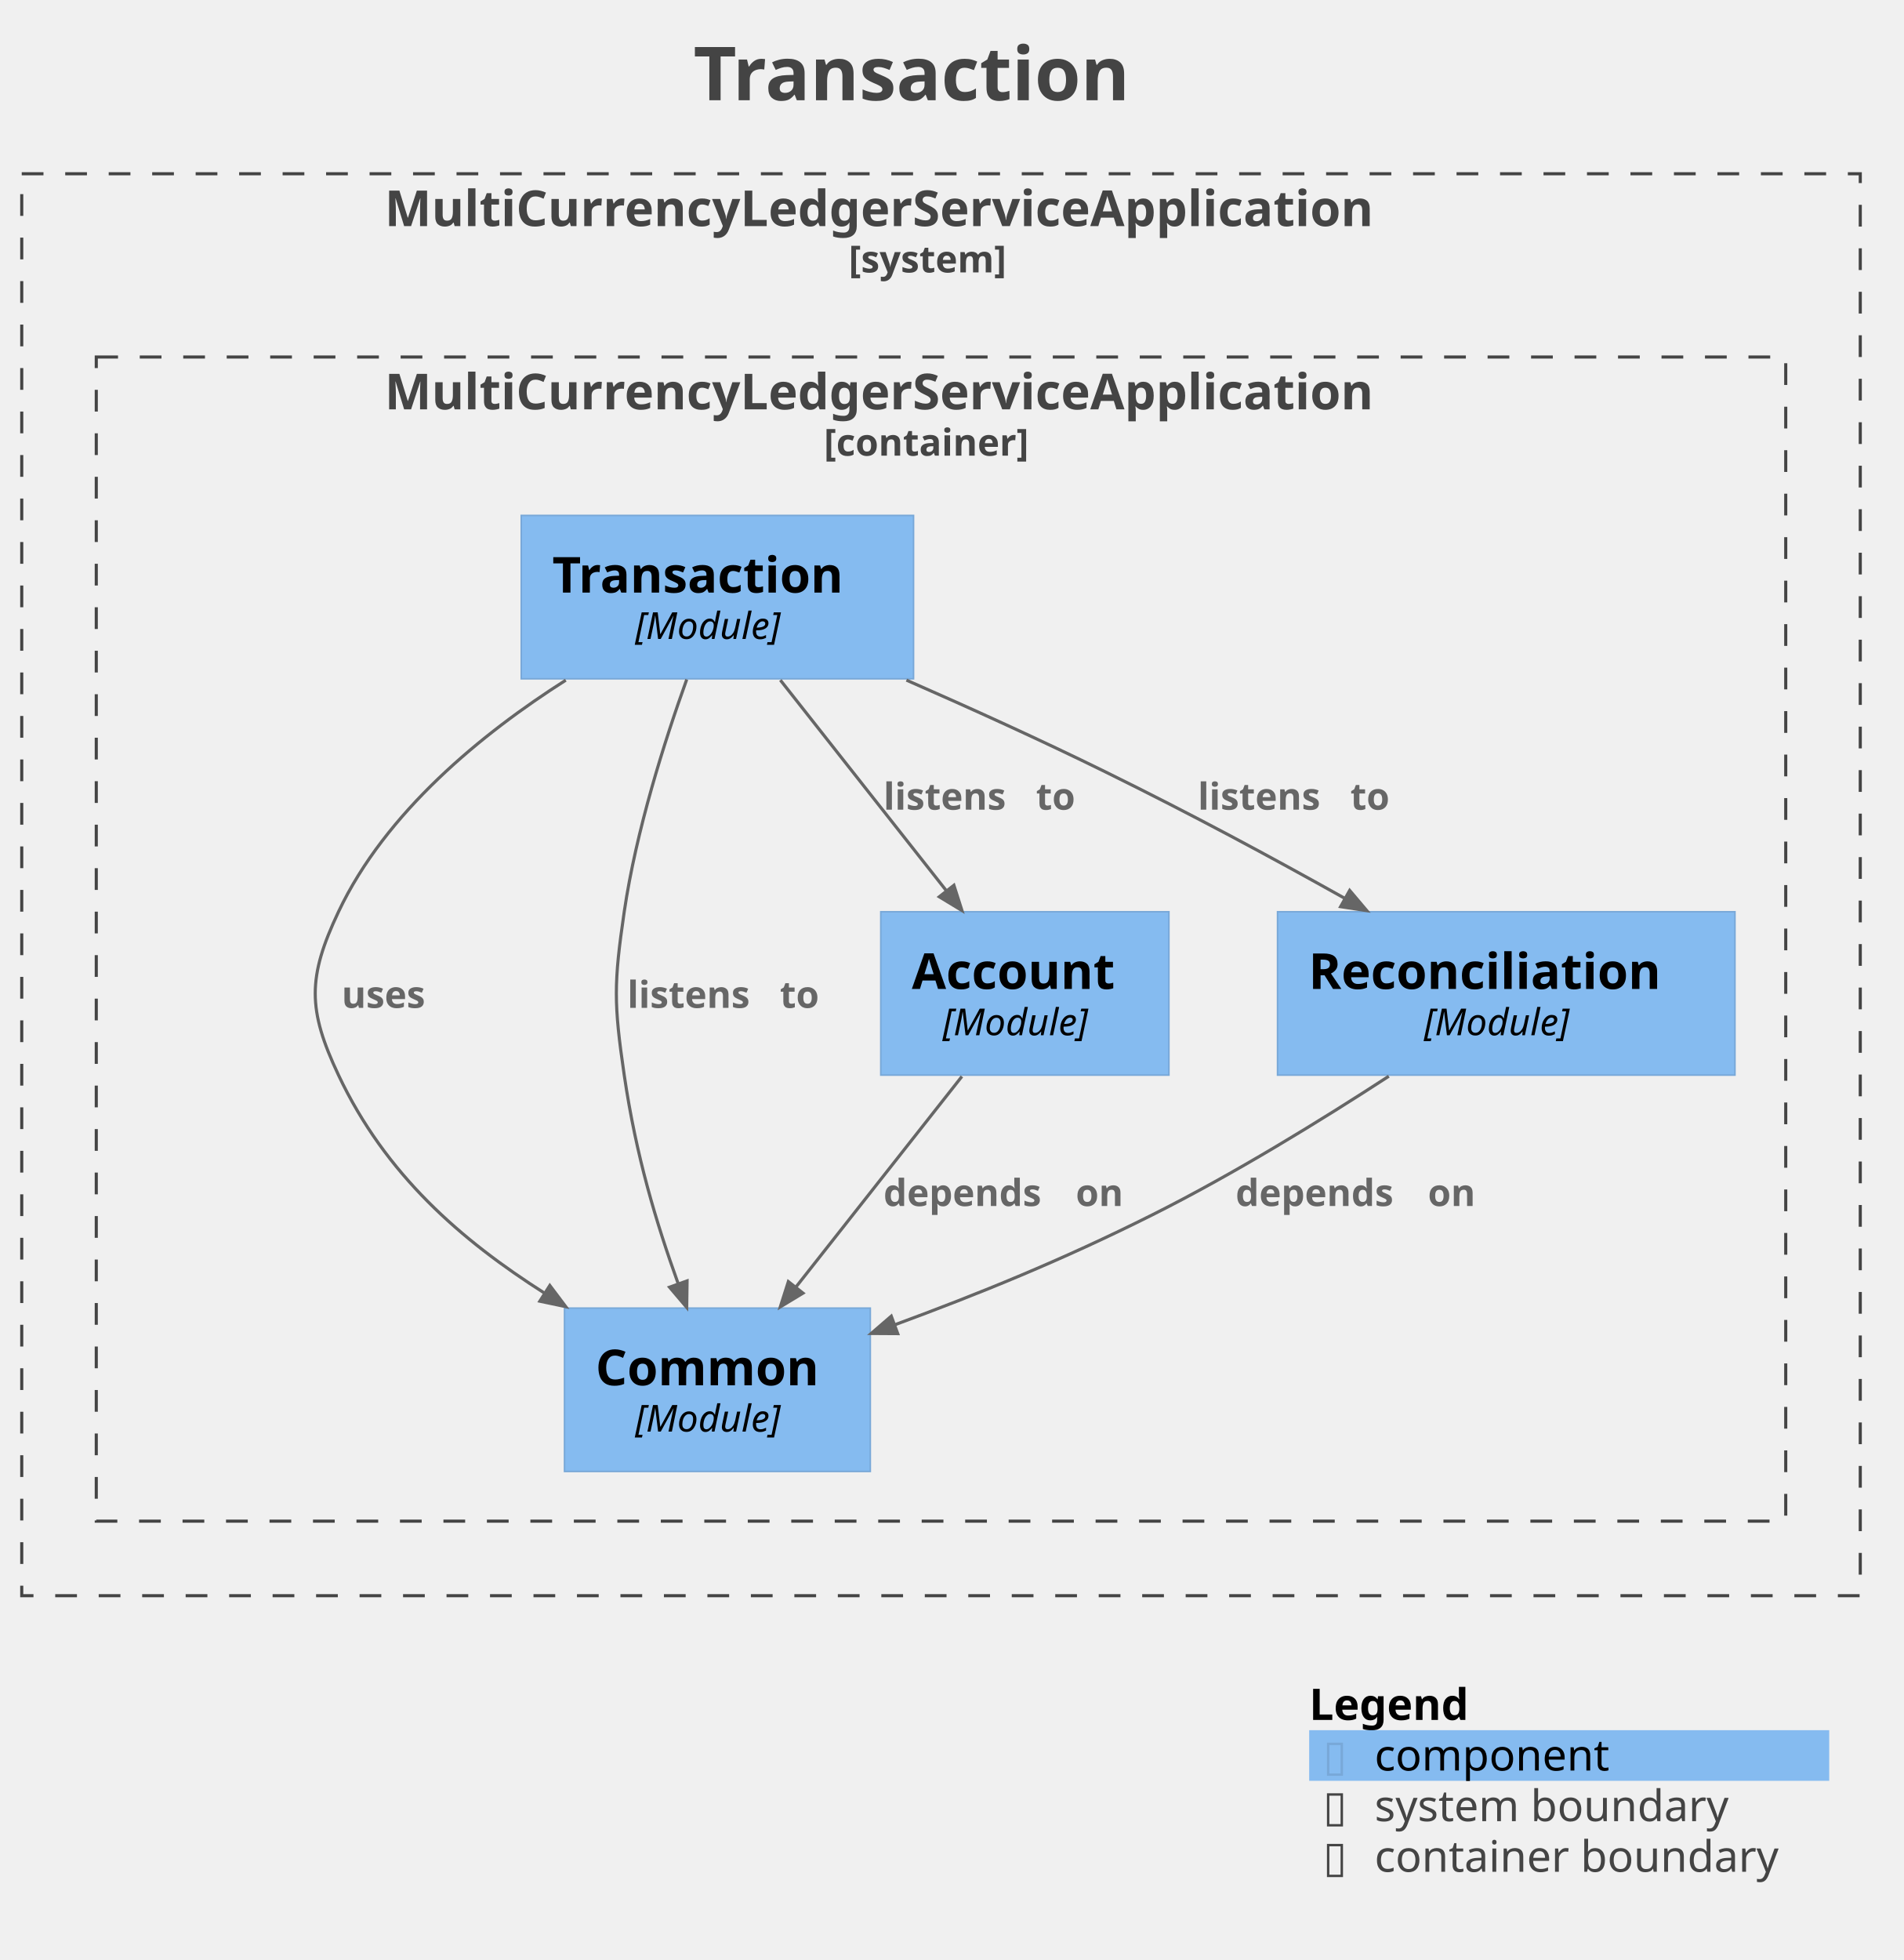
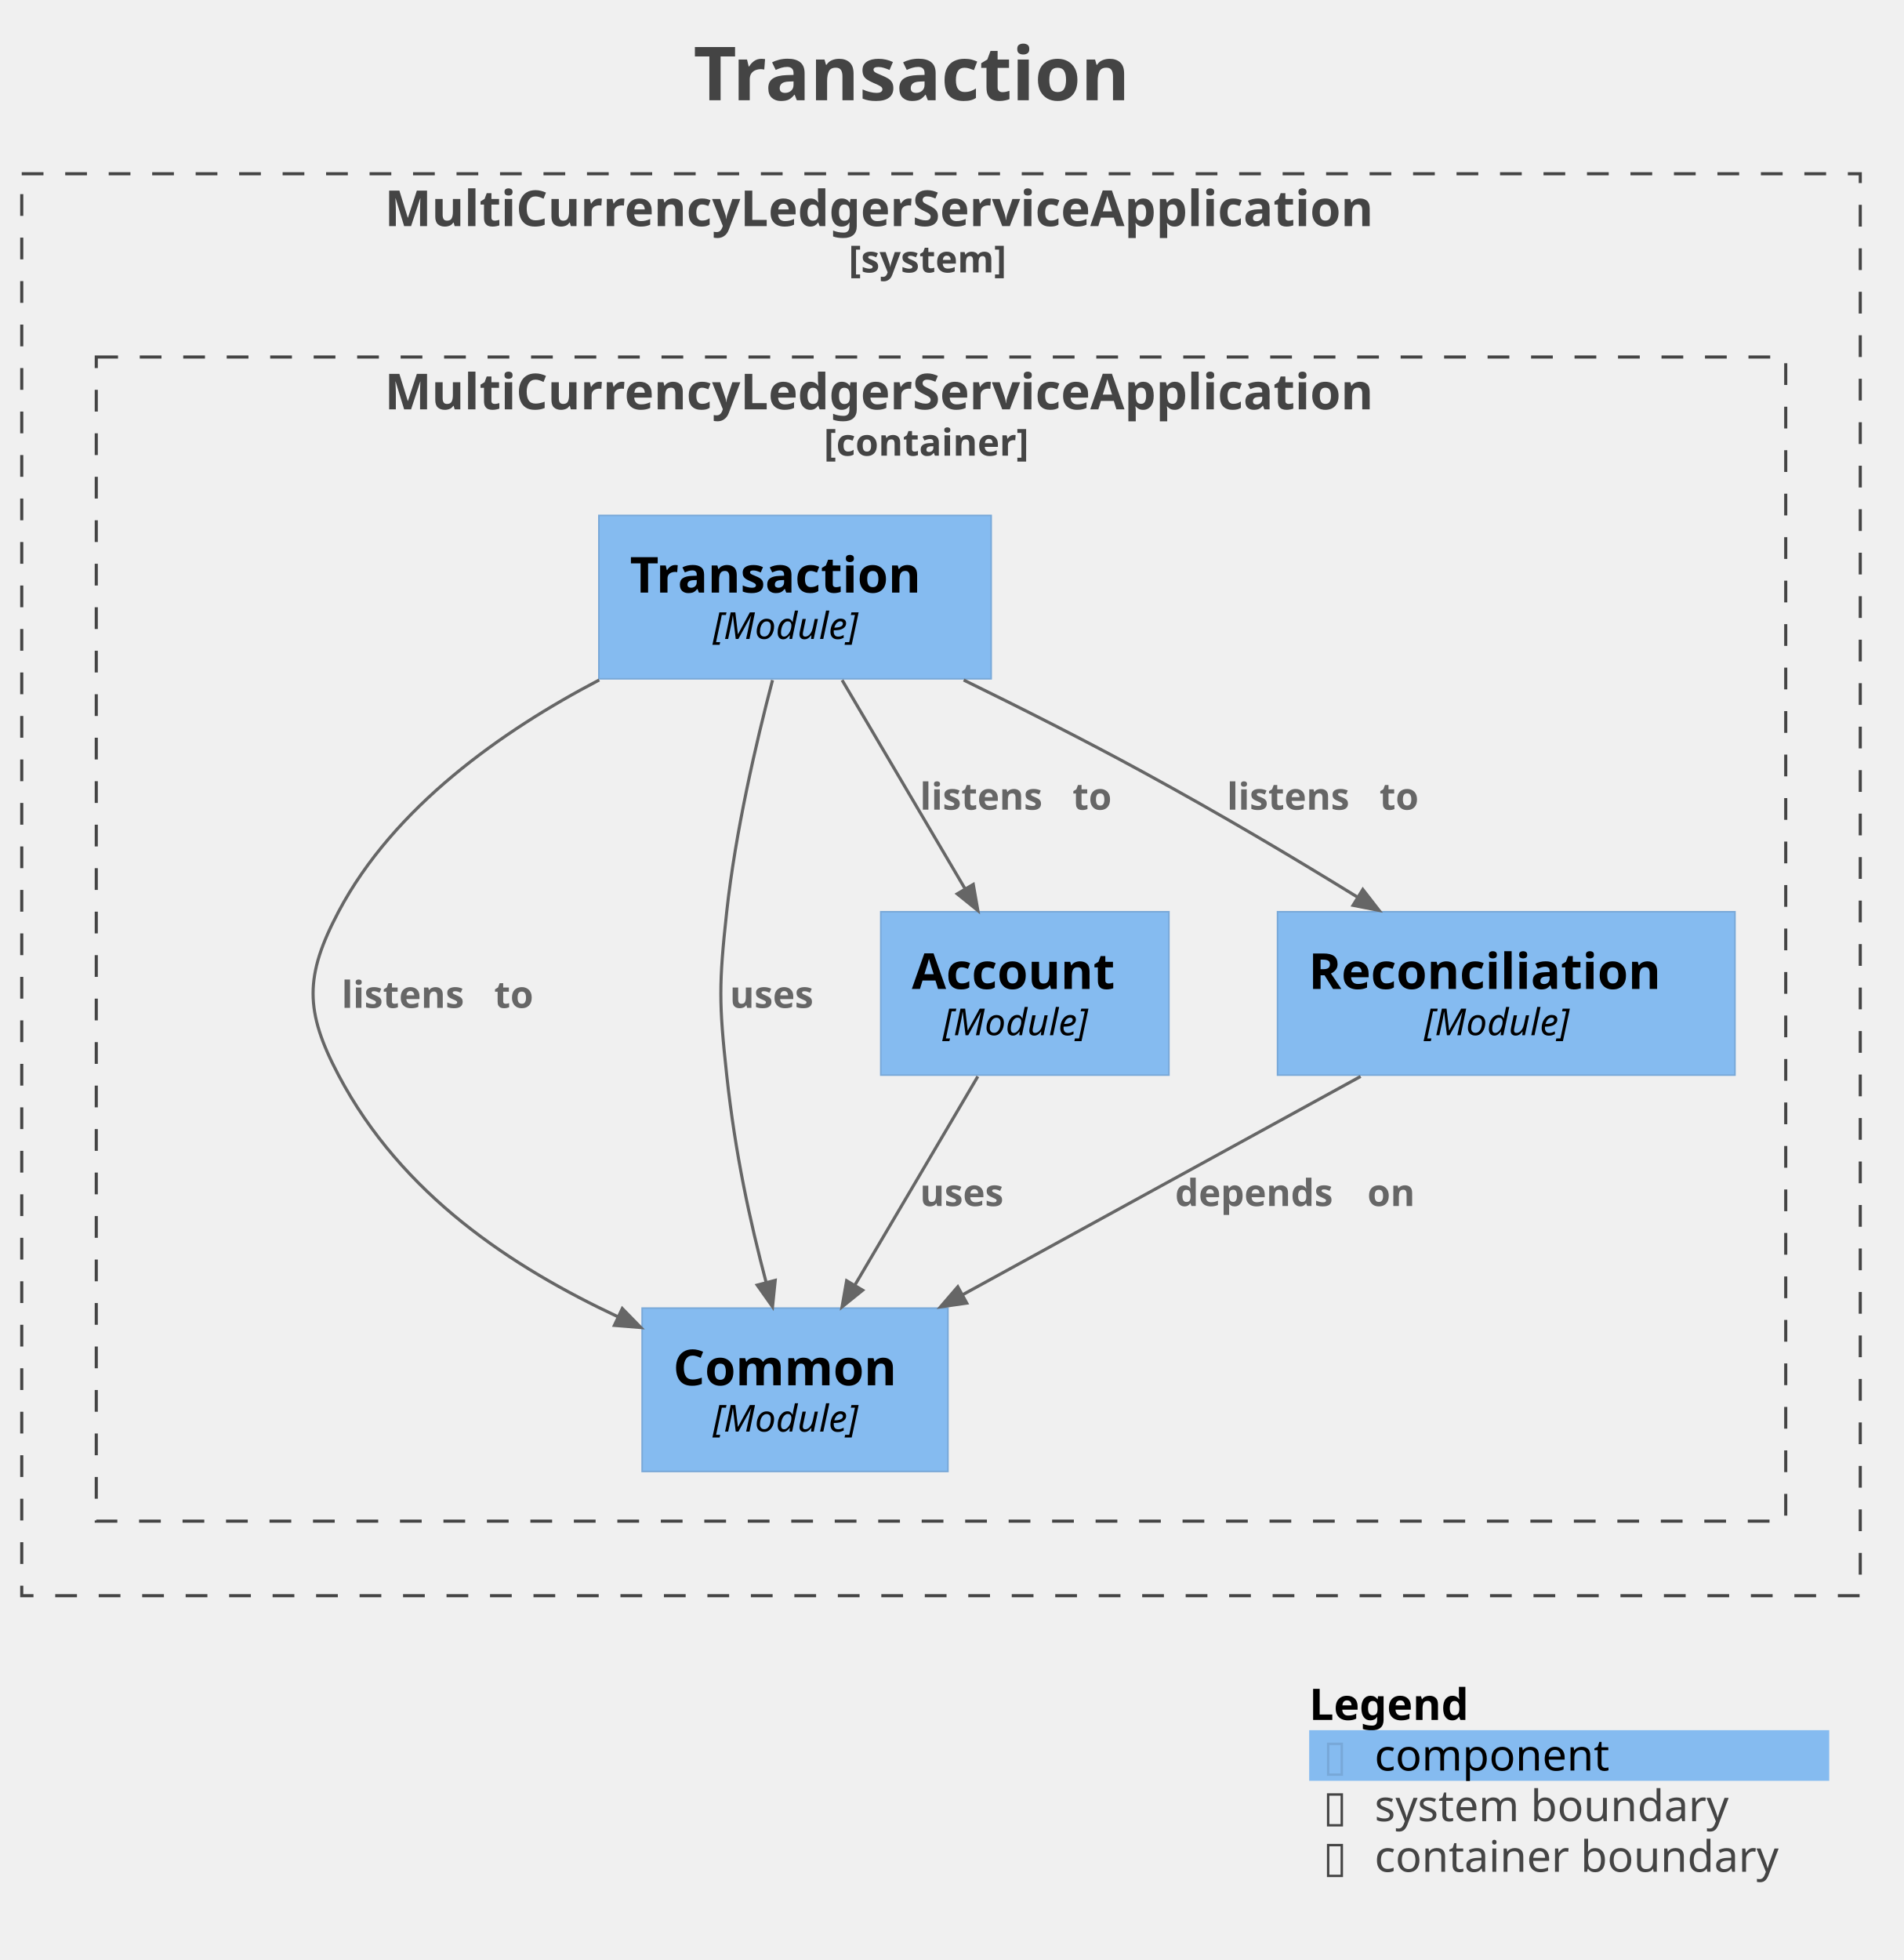
<svg xmlns="http://www.w3.org/2000/svg" contentStyleType="text/css" data-diagram-type="DESCRIPTION" height="631px" preserveAspectRatio="none" style="width:613px;height:631px;background:#FFFFFF;" version="1.1" viewBox="0 0 613 631" width="613px" zoomAndPan="magnify">
  <defs />
  <g>
    <g class="title" data-source-line="1">
      <text fill="#444444" font-family="sans-serif" font-size="24" font-weight="700" lengthAdjust="spacing" textLength="159.469" x="223.266" y="32.277">Transaction</text>
    </g>
    <g class="cluster" data-qualified-name="MultiCurrencyLedgerServiceApplication_boundary" data-source-line="1666" id="ent0001">
      <rect fill="none" height="457.78" style="stroke:#444444;stroke-width:1;stroke-dasharray:7,7;" width="592" x="7" y="55.938" />
      <text fill="#444444" font-family="sans-serif" font-size="16" font-weight="700" lengthAdjust="spacing" textLength="358.266" x="123.867" y="72.789">MultiCurrencyLedgerServiceApplication</text>
      <text fill="#444444" font-family="sans-serif" font-size="12" font-weight="700" lengthAdjust="spacing" textLength="59.455" x="273.272" y="87.701">[system]</text>
    </g>
    <g class="cluster" data-qualified-name="MultiCurrencyLedgerServiceApplication_boundary.MultiCurrencyLedgerServiceApplication.MultiCurrencyLedgerServiceApplication_boundary" data-source-line="1666" id="ent0002">
      <rect fill="none" height="374.78" style="stroke:#444444;stroke-width:1;stroke-dasharray:7,7;" width="544" x="31" y="114.938" />
      <text fill="#444444" font-family="sans-serif" font-size="16" font-weight="700" lengthAdjust="spacing" textLength="358.266" x="123.867" y="131.789">MultiCurrencyLedgerServiceApplication</text>
      <text fill="#444444" font-family="sans-serif" font-size="12" font-weight="700" lengthAdjust="spacing" textLength="75.416" x="265.292" y="146.701">[container]</text>
    </g>
    <g class="entity" data-qualified-name="MultiCurrencyLedgerServiceApplication_boundary.MultiCurrencyLedgerServiceApplication.MultiCurrencyLedgerServiceApplication_boundary.MultiCurrencyLedgerServiceApplication.MultiCurrencyLedgerServiceApplication.Common" data-source-line="78" id="ent0003">
-       <rect fill="#85BBF0" height="52.594" style="stroke:#78A8D8;stroke-width:0.5;" width="98.461" x="181.77" y="421.127" />
-       <text fill="#000000" font-family="sans-serif" font-size="16" font-weight="700" lengthAdjust="spacing" textLength="78.461" x="191.77" y="445.979">Common</text>
-       <text fill="#000000" font-family="sans-serif" font-size="12" font-style="italic" lengthAdjust="spacing" textLength="52.998" x="204.501" y="460.891">[Module]</text>
+       <rect fill="#85BBF0" height="52.594" style="stroke:#78A8D8;stroke-width:0.5;" width="98.461" x="206.77" y="421.127" />
+       <text fill="#000000" font-family="sans-serif" font-size="16" font-weight="700" lengthAdjust="spacing" textLength="78.461" x="216.77" y="445.979">Common</text>
+       <text fill="#000000" font-family="sans-serif" font-size="12" font-style="italic" lengthAdjust="spacing" textLength="52.998" x="229.501" y="460.891">[Module]</text>
    </g>
    <g class="entity" data-qualified-name="MultiCurrencyLedgerServiceApplication_boundary.MultiCurrencyLedgerServiceApplication.MultiCurrencyLedgerServiceApplication_boundary.MultiCurrencyLedgerServiceApplication.MultiCurrencyLedgerServiceApplication.Account" data-source-line="78" id="ent0004">
      <rect fill="#85BBF0" height="52.594" style="stroke:#78A8D8;stroke-width:0.5;" width="92.773" x="283.61" y="293.527" />
      <text fill="#000000" font-family="sans-serif" font-size="16" font-weight="700" lengthAdjust="spacing" textLength="72.773" x="293.61" y="318.379">Account</text>
      <text fill="#000000" font-family="sans-serif" font-size="12" font-style="italic" lengthAdjust="spacing" textLength="52.998" x="303.498" y="333.291">[Module]</text>
    </g>
    <g class="entity" data-qualified-name="MultiCurrencyLedgerServiceApplication_boundary.MultiCurrencyLedgerServiceApplication.MultiCurrencyLedgerServiceApplication_boundary.MultiCurrencyLedgerServiceApplication.MultiCurrencyLedgerServiceApplication.Reconciliation" data-source-line="78" id="ent0005">
      <rect fill="#85BBF0" height="52.594" style="stroke:#78A8D8;stroke-width:0.5;" width="147.289" x="411.36" y="293.527" />
      <text fill="#000000" font-family="sans-serif" font-size="16" font-weight="700" lengthAdjust="spacing" textLength="127.289" x="421.36" y="318.379">Reconciliation</text>
      <text fill="#000000" font-family="sans-serif" font-size="12" font-style="italic" lengthAdjust="spacing" textLength="52.998" x="458.505" y="333.291">[Module]</text>
    </g>
    <g class="entity" data-qualified-name="MultiCurrencyLedgerServiceApplication_boundary.MultiCurrencyLedgerServiceApplication.MultiCurrencyLedgerServiceApplication_boundary.MultiCurrencyLedgerServiceApplication.MultiCurrencyLedgerServiceApplication.Transaction" data-source-line="78" id="ent0006">
-       <rect fill="#85BBF0" height="52.594" style="stroke:#78A8D8;stroke-width:0.5;" width="126.312" x="167.84" y="165.938" />
-       <text fill="#000000" font-family="sans-serif" font-size="16" font-weight="700" lengthAdjust="spacing" textLength="106.312" x="177.84" y="190.789">Transaction</text>
-       <text fill="#000000" font-family="sans-serif" font-size="12" font-style="italic" lengthAdjust="spacing" textLength="52.998" x="204.497" y="205.701">[Module]</text>
+       <rect fill="#85BBF0" height="52.594" style="stroke:#78A8D8;stroke-width:0.5;" width="126.312" x="192.84" y="165.938" />
+       <text fill="#000000" font-family="sans-serif" font-size="16" font-weight="700" lengthAdjust="spacing" textLength="106.312" x="202.84" y="190.789">Transaction</text>
+       <text fill="#000000" font-family="sans-serif" font-size="12" font-style="italic" lengthAdjust="spacing" textLength="52.998" x="229.497" y="205.701">[Module]</text>
    </g>
-     <g class="link" data-entity-1="ent0006" data-entity-2="ent0005" data-link-type="dependency" data-source-line="1779" id="lnk7">
-       <path d="M291.87,218.958 C312.4,227.958 335.35,238.357 356,248.528 C384.37,262.507 408.536,275.535 433.126,289.275" fill="none" id="MultiCurrencyLedgerServiceApplication.MultiCurrencyLedgerServiceApplication.Transaction-to-MultiCurrencyLedgerServiceApplication.MultiCurrencyLedgerServiceApplication.Reconciliation" style="stroke:#666666;stroke-width:1;" />
-       <polygon fill="#666666" points="440.11,293.178,434.59,286.656,431.663,291.894,440.11,293.178" style="stroke:#666666;stroke-width:1;stroke-linejoin:miter;stroke-miterlimit:10;" />
-       <text fill="#666666" font-family="sans-serif" font-size="12" font-weight="700" lengthAdjust="spacing" textLength="44.93" x="385.69" y="260.666">listens</text>
-       <text fill="#666666" font-family="sans-serif" font-size="12" font-weight="700" lengthAdjust="spacing" textLength="4.178" x="430.62" y="260.666"> </text>
-       <text fill="#666666" font-family="sans-serif" font-size="12" font-weight="700" lengthAdjust="spacing" textLength="13.98" x="434.797" y="260.666">to</text>
+     <g class="link" data-entity-1="ent0005" data-entity-2="ent0003" data-link-type="dependency" data-source-line="1779" id="lnk7">
+       <path d="M438.11,346.548 C398.59,368.217 349.345,395.231 309.845,416.891" fill="none" id="MultiCurrencyLedgerServiceApplication.MultiCurrencyLedgerServiceApplication.Reconciliation-to-MultiCurrencyLedgerServiceApplication.MultiCurrencyLedgerServiceApplication.Common" style="stroke:#666666;stroke-width:1;" />
+       <polygon fill="#666666" points="302.83,420.738,311.287,419.522,308.402,414.26,302.83,420.738" style="stroke:#666666;stroke-width:1;stroke-linejoin:miter;stroke-miterlimit:10;" />
+       <text fill="#666666" font-family="sans-serif" font-size="12" font-weight="700" lengthAdjust="spacing" textLength="57.732" x="378.37" y="388.266">depends</text>
+       <text fill="#666666" font-family="sans-serif" font-size="12" font-weight="700" lengthAdjust="spacing" textLength="4.178" x="436.102" y="388.266"> </text>
+       <text fill="#666666" font-family="sans-serif" font-size="12" font-weight="700" lengthAdjust="spacing" textLength="16.787" x="440.28" y="388.266">on</text>
    </g>
-     <g class="link" data-entity-1="ent0006" data-entity-2="ent0003" data-link-type="dependency" data-source-line="1779" id="lnk8">
-       <path d="M182.18,218.977 C155.21,236.137 124.17,261.428 109,293.527 C99.01,314.668 99.01,324.988 109,346.127 C124.17,378.228 148.459,399.225 175.429,416.375" fill="none" id="MultiCurrencyLedgerServiceApplication.MultiCurrencyLedgerServiceApplication.Transaction-to-MultiCurrencyLedgerServiceApplication.MultiCurrencyLedgerServiceApplication.Common" style="stroke:#666666;stroke-width:1;" />
-       <polygon fill="#666666" points="182.18,420.668,177.039,413.843,173.82,418.906,182.18,420.668" style="stroke:#666666;stroke-width:1;stroke-linejoin:miter;stroke-miterlimit:10;" />
-       <text fill="#666666" font-family="sans-serif" font-size="12" font-weight="700" lengthAdjust="spacing" textLength="30.967" x="110" y="324.466">uses</text>
+     <g class="link" data-entity-1="ent0006" data-entity-2="ent0004" data-link-type="dependency" data-source-line="1779" id="lnk8">
+       <path d="M271.15,218.947 C283.92,240.627 298.037,264.586 310.807,286.246" fill="none" id="MultiCurrencyLedgerServiceApplication.MultiCurrencyLedgerServiceApplication.Transaction-to-MultiCurrencyLedgerServiceApplication.MultiCurrencyLedgerServiceApplication.Account" style="stroke:#666666;stroke-width:1;" />
+       <polygon fill="#666666" points="314.87,293.137,313.391,284.722,308.223,287.77,314.87,293.137" style="stroke:#666666;stroke-width:1;stroke-linejoin:miter;stroke-miterlimit:10;" />
+       <text fill="#666666" font-family="sans-serif" font-size="12" font-weight="700" lengthAdjust="spacing" textLength="44.93" x="296.22" y="260.666">listens</text>
+       <text fill="#666666" font-family="sans-serif" font-size="12" font-weight="700" lengthAdjust="spacing" textLength="4.178" x="341.15" y="260.666"> </text>
+       <text fill="#666666" font-family="sans-serif" font-size="12" font-weight="700" lengthAdjust="spacing" textLength="13.98" x="345.327" y="260.666">to</text>
+     </g>
+     <g class="link" data-entity-1="ent0006" data-entity-2="ent0003" data-link-type="dependency" data-source-line="1779" id="lnk9">
+       <path d="M192.95,218.907 C161.66,235.268 126.82,259.798 109,293.527 C98.08,314.197 98.08,325.457 109,346.127 C129.42,384.777 164.938,407.949 199.098,423.979" fill="none" id="MultiCurrencyLedgerServiceApplication.MultiCurrencyLedgerServiceApplication.Transaction-to-MultiCurrencyLedgerServiceApplication.MultiCurrencyLedgerServiceApplication.Common" style="stroke:#666666;stroke-width:1;" />
+       <polygon fill="#666666" points="206.34,427.377,200.372,421.263,197.823,426.695,206.34,427.377" style="stroke:#666666;stroke-width:1;stroke-linejoin:miter;stroke-miterlimit:10;" />
+       <text fill="#666666" font-family="sans-serif" font-size="12" font-weight="700" lengthAdjust="spacing" textLength="44.93" x="110" y="324.466">listens</text>
+       <text fill="#666666" font-family="sans-serif" font-size="12" font-weight="700" lengthAdjust="spacing" textLength="4.178" x="154.93" y="324.466"> </text>
+       <text fill="#666666" font-family="sans-serif" font-size="12" font-weight="700" lengthAdjust="spacing" textLength="13.98" x="159.107" y="324.466">to</text>
    </g>
    <g class="link" data-entity-1="ent0006" data-entity-2="ent0003" data-link-type="dependency" data-source-line="1779" id="lnk11">
-       <path d="M221.12,218.748 C213.93,238.738 204.82,267.457 201,293.527 C197.62,316.658 197.62,322.998 201,346.127 C204.82,372.197 211.222,393.39 218.412,413.38" fill="none" id="MultiCurrencyLedgerServiceApplication.MultiCurrencyLedgerServiceApplication.Transaction-to-MultiCurrencyLedgerServiceApplication.MultiCurrencyLedgerServiceApplication.Common-1" style="stroke:#666666;stroke-width:1;" />
-       <polygon fill="#666666" points="221.12,420.908,221.235,412.364,215.589,414.395,221.12,420.908" style="stroke:#666666;stroke-width:1;stroke-linejoin:miter;stroke-miterlimit:10;" />
-       <text fill="#666666" font-family="sans-serif" font-size="12" font-weight="700" lengthAdjust="spacing" textLength="44.93" x="202" y="324.466">listens</text>
-       <text fill="#666666" font-family="sans-serif" font-size="12" font-weight="700" lengthAdjust="spacing" textLength="4.178" x="246.93" y="324.466"> </text>
-       <text fill="#666666" font-family="sans-serif" font-size="12" font-weight="700" lengthAdjust="spacing" textLength="13.98" x="251.107" y="324.466">to</text>
+       <path d="M248.75,218.958 C243.47,239.067 236.79,267.827 234,293.527 C231.48,316.767 231.48,322.887 234,346.127 C236.79,371.817 241.438,392.85 246.718,412.96" fill="none" id="MultiCurrencyLedgerServiceApplication.MultiCurrencyLedgerServiceApplication.Transaction-to-MultiCurrencyLedgerServiceApplication.MultiCurrencyLedgerServiceApplication.Common-1" style="stroke:#666666;stroke-width:1;" />
+       <polygon fill="#666666" points="248.75,420.697,249.62,412.198,243.817,413.722,248.75,420.697" style="stroke:#666666;stroke-width:1;stroke-linejoin:miter;stroke-miterlimit:10;" />
+       <text fill="#666666" font-family="sans-serif" font-size="12" font-weight="700" lengthAdjust="spacing" textLength="30.967" x="235" y="324.466">uses</text>
    </g>
-     <g class="link" data-entity-1="ent0004" data-entity-2="ent0003" data-link-type="dependency" data-source-line="1779" id="lnk9">
-       <path d="M309.73,346.548 C292.64,368.217 273.272,392.794 256.202,414.454" fill="none" id="MultiCurrencyLedgerServiceApplication.MultiCurrencyLedgerServiceApplication.Account-to-MultiCurrencyLedgerServiceApplication.MultiCurrencyLedgerServiceApplication.Common" style="stroke:#666666;stroke-width:1;" />
-       <polygon fill="#666666" points="251.25,420.738,258.558,416.311,253.846,412.597,251.25,420.738" style="stroke:#666666;stroke-width:1;stroke-linejoin:miter;stroke-miterlimit:10;" />
-       <text fill="#666666" font-family="sans-serif" font-size="12" font-weight="700" lengthAdjust="spacing" textLength="57.732" x="284.47" y="388.266">depends</text>
-       <text fill="#666666" font-family="sans-serif" font-size="12" font-weight="700" lengthAdjust="spacing" textLength="4.178" x="342.202" y="388.266"> </text>
-       <text fill="#666666" font-family="sans-serif" font-size="12" font-weight="700" lengthAdjust="spacing" textLength="16.787" x="346.38" y="388.266">on</text>
+     <g class="link" data-entity-1="ent0006" data-entity-2="ent0005" data-link-type="dependency" data-source-line="1779" id="lnk10">
+       <path d="M310.3,218.928 C328.78,227.958 349.44,238.398 368,248.528 C393.69,262.558 415.007,275.214 437.247,288.904" fill="none" id="MultiCurrencyLedgerServiceApplication.MultiCurrencyLedgerServiceApplication.Transaction-to-MultiCurrencyLedgerServiceApplication.MultiCurrencyLedgerServiceApplication.Reconciliation" style="stroke:#666666;stroke-width:1;" />
+       <polygon fill="#666666" points="444.06,293.098,438.82,286.349,435.675,291.459,444.06,293.098" style="stroke:#666666;stroke-width:1;stroke-linejoin:miter;stroke-miterlimit:10;" />
+       <text fill="#666666" font-family="sans-serif" font-size="12" font-weight="700" lengthAdjust="spacing" textLength="44.93" x="395.06" y="260.666">listens</text>
+       <text fill="#666666" font-family="sans-serif" font-size="12" font-weight="700" lengthAdjust="spacing" textLength="4.178" x="439.99" y="260.666"> </text>
+       <text fill="#666666" font-family="sans-serif" font-size="12" font-weight="700" lengthAdjust="spacing" textLength="13.98" x="444.167" y="260.666">to</text>
    </g>
-     <g class="link" data-entity-1="ent0005" data-entity-2="ent0003" data-link-type="dependency" data-source-line="1779" id="lnk10">
-       <path d="M447.19,346.478 C425.44,360.627 397.3,377.947 371,391.127 C341.79,405.757 315.237,416.513 288.027,426.533" fill="none" id="MultiCurrencyLedgerServiceApplication.MultiCurrencyLedgerServiceApplication.Reconciliation-to-MultiCurrencyLedgerServiceApplication.MultiCurrencyLedgerServiceApplication.Common" style="stroke:#666666;stroke-width:1;" />
-       <polygon fill="#666666" points="280.52,429.298,289.064,429.348,286.99,423.718,280.52,429.298" style="stroke:#666666;stroke-width:1;stroke-linejoin:miter;stroke-miterlimit:10;" />
-       <text fill="#666666" font-family="sans-serif" font-size="12" font-weight="700" lengthAdjust="spacing" textLength="57.732" x="397.85" y="388.266">depends</text>
-       <text fill="#666666" font-family="sans-serif" font-size="12" font-weight="700" lengthAdjust="spacing" textLength="4.178" x="455.582" y="388.266"> </text>
-       <text fill="#666666" font-family="sans-serif" font-size="12" font-weight="700" lengthAdjust="spacing" textLength="16.787" x="459.76" y="388.266">on</text>
-     </g>
-     <g class="link" data-entity-1="ent0006" data-entity-2="ent0004" data-link-type="dependency" data-source-line="1779" id="lnk12">
-       <path d="M251.27,218.947 C268.36,240.627 287.728,265.194 304.798,286.854" fill="none" id="MultiCurrencyLedgerServiceApplication.MultiCurrencyLedgerServiceApplication.Transaction-to-MultiCurrencyLedgerServiceApplication.MultiCurrencyLedgerServiceApplication.Account" style="stroke:#666666;stroke-width:1;" />
-       <polygon fill="#666666" points="309.75,293.137,307.154,284.997,302.442,288.711,309.75,293.137" style="stroke:#666666;stroke-width:1;stroke-linejoin:miter;stroke-miterlimit:10;" />
-       <text fill="#666666" font-family="sans-serif" font-size="12" font-weight="700" lengthAdjust="spacing" textLength="44.93" x="284.47" y="260.666">listens</text>
-       <text fill="#666666" font-family="sans-serif" font-size="12" font-weight="700" lengthAdjust="spacing" textLength="4.178" x="329.4" y="260.666"> </text>
-       <text fill="#666666" font-family="sans-serif" font-size="12" font-weight="700" lengthAdjust="spacing" textLength="13.98" x="333.577" y="260.666">to</text>
+     <g class="link" data-entity-1="ent0004" data-entity-2="ent0003" data-link-type="dependency" data-source-line="1779" id="lnk12">
+       <path d="M314.85,346.548 C302.08,368.217 287.963,392.186 275.193,413.846" fill="none" id="MultiCurrencyLedgerServiceApplication.MultiCurrencyLedgerServiceApplication.Account-to-MultiCurrencyLedgerServiceApplication.MultiCurrencyLedgerServiceApplication.Common" style="stroke:#666666;stroke-width:1;" />
+       <polygon fill="#666666" points="271.13,420.738,277.777,415.37,272.609,412.322,271.13,420.738" style="stroke:#666666;stroke-width:1;stroke-linejoin:miter;stroke-miterlimit:10;" />
+       <text fill="#666666" font-family="sans-serif" font-size="12" font-weight="700" lengthAdjust="spacing" textLength="30.967" x="296.22" y="388.266">uses</text>
    </g>
    <g class="legend" data-source-line="1576">
      <rect fill="none" height="16.297" style="stroke:none;stroke-width:1;" width="167.446" x="421.554" y="540.717" />
      <text fill="#000000" font-family="sans-serif" font-size="14" font-weight="700" lengthAdjust="spacing" textLength="57.921" x="421.554" y="553.713">Legend</text>
      <text fill="#FFFFFF" font-family="sans-serif" font-size="14" lengthAdjust="spacing" textLength="4.45" x="484.349" y="553.713"> </text>
      <rect fill="#85BBF0" height="16.297" style="stroke:none;stroke-width:1;" width="167.446" x="421.554" y="557.014" />
      <text fill="#78A8D8" font-family="sans-serif" font-size="14" lengthAdjust="spacing" textLength="7.704" x="426.004" y="570.01">▯</text>
      <text fill="#FFFFFF" font-family="sans-serif" font-size="14" lengthAdjust="spacing" textLength="4.45" x="433.708" y="570.01"> </text>
      <text fill="#000000" font-family="sans-serif" font-size="14" lengthAdjust="spacing" textLength="79.201" x="442.608" y="570.01">component</text>
      <text fill="#FFFFFF" font-family="sans-serif" font-size="14" lengthAdjust="spacing" textLength="4.45" x="526.26" y="570.01"> </text>
      <rect fill="none" height="16.297" style="stroke:none;stroke-width:1;" width="167.446" x="421.554" y="573.311" />
      <text fill="#444444" font-family="sans-serif" font-size="14" lengthAdjust="spacing" textLength="7.704" x="426.004" y="586.306">▯</text>
      <text fill="#FFFFFF" font-family="sans-serif" font-size="14" lengthAdjust="spacing" textLength="4.45" x="433.708" y="586.306"> </text>
      <text fill="#444444" font-family="sans-serif" font-size="14" lengthAdjust="spacing" textLength="121.769" x="442.608" y="586.306">system boundary</text>
      <text fill="#FFFFFF" font-family="sans-serif" font-size="14" lengthAdjust="spacing" textLength="4.45" x="568.827" y="586.306"> </text>
      <rect fill="none" height="16.297" style="stroke:none;stroke-width:1;" width="167.446" x="421.554" y="589.608" />
      <text fill="#444444" font-family="sans-serif" font-size="14" lengthAdjust="spacing" textLength="7.704" x="426.004" y="602.603">▯</text>
      <text fill="#FFFFFF" font-family="sans-serif" font-size="14" lengthAdjust="spacing" textLength="4.45" x="433.708" y="602.603"> </text>
      <text fill="#444444" font-family="sans-serif" font-size="14" lengthAdjust="spacing" textLength="137.491" x="442.608" y="602.603">container boundary</text>
      <text fill="#FFFFFF" font-family="sans-serif" font-size="14" lengthAdjust="spacing" textLength="4.45" x="584.55" y="602.603"> </text>
      <line style="stroke:none;stroke-width:1;" x1="421.554" x2="589" y1="540.717" y2="540.717" />
      <line style="stroke:none;stroke-width:1;" x1="421.554" x2="589" y1="557.014" y2="557.014" />
      <line style="stroke:none;stroke-width:1;" x1="421.554" x2="589" y1="573.311" y2="573.311" />
      <line style="stroke:none;stroke-width:1;" x1="421.554" x2="589" y1="589.608" y2="589.608" />
      <line style="stroke:none;stroke-width:1;" x1="421.554" x2="589" y1="605.905" y2="605.905" />
      <line style="stroke:none;stroke-width:1;" x1="421.554" x2="421.554" y1="540.717" y2="605.905" />
      <line style="stroke:none;stroke-width:1;" x1="589" x2="589" y1="540.717" y2="605.905" />
    </g>
  </g>
</svg>
